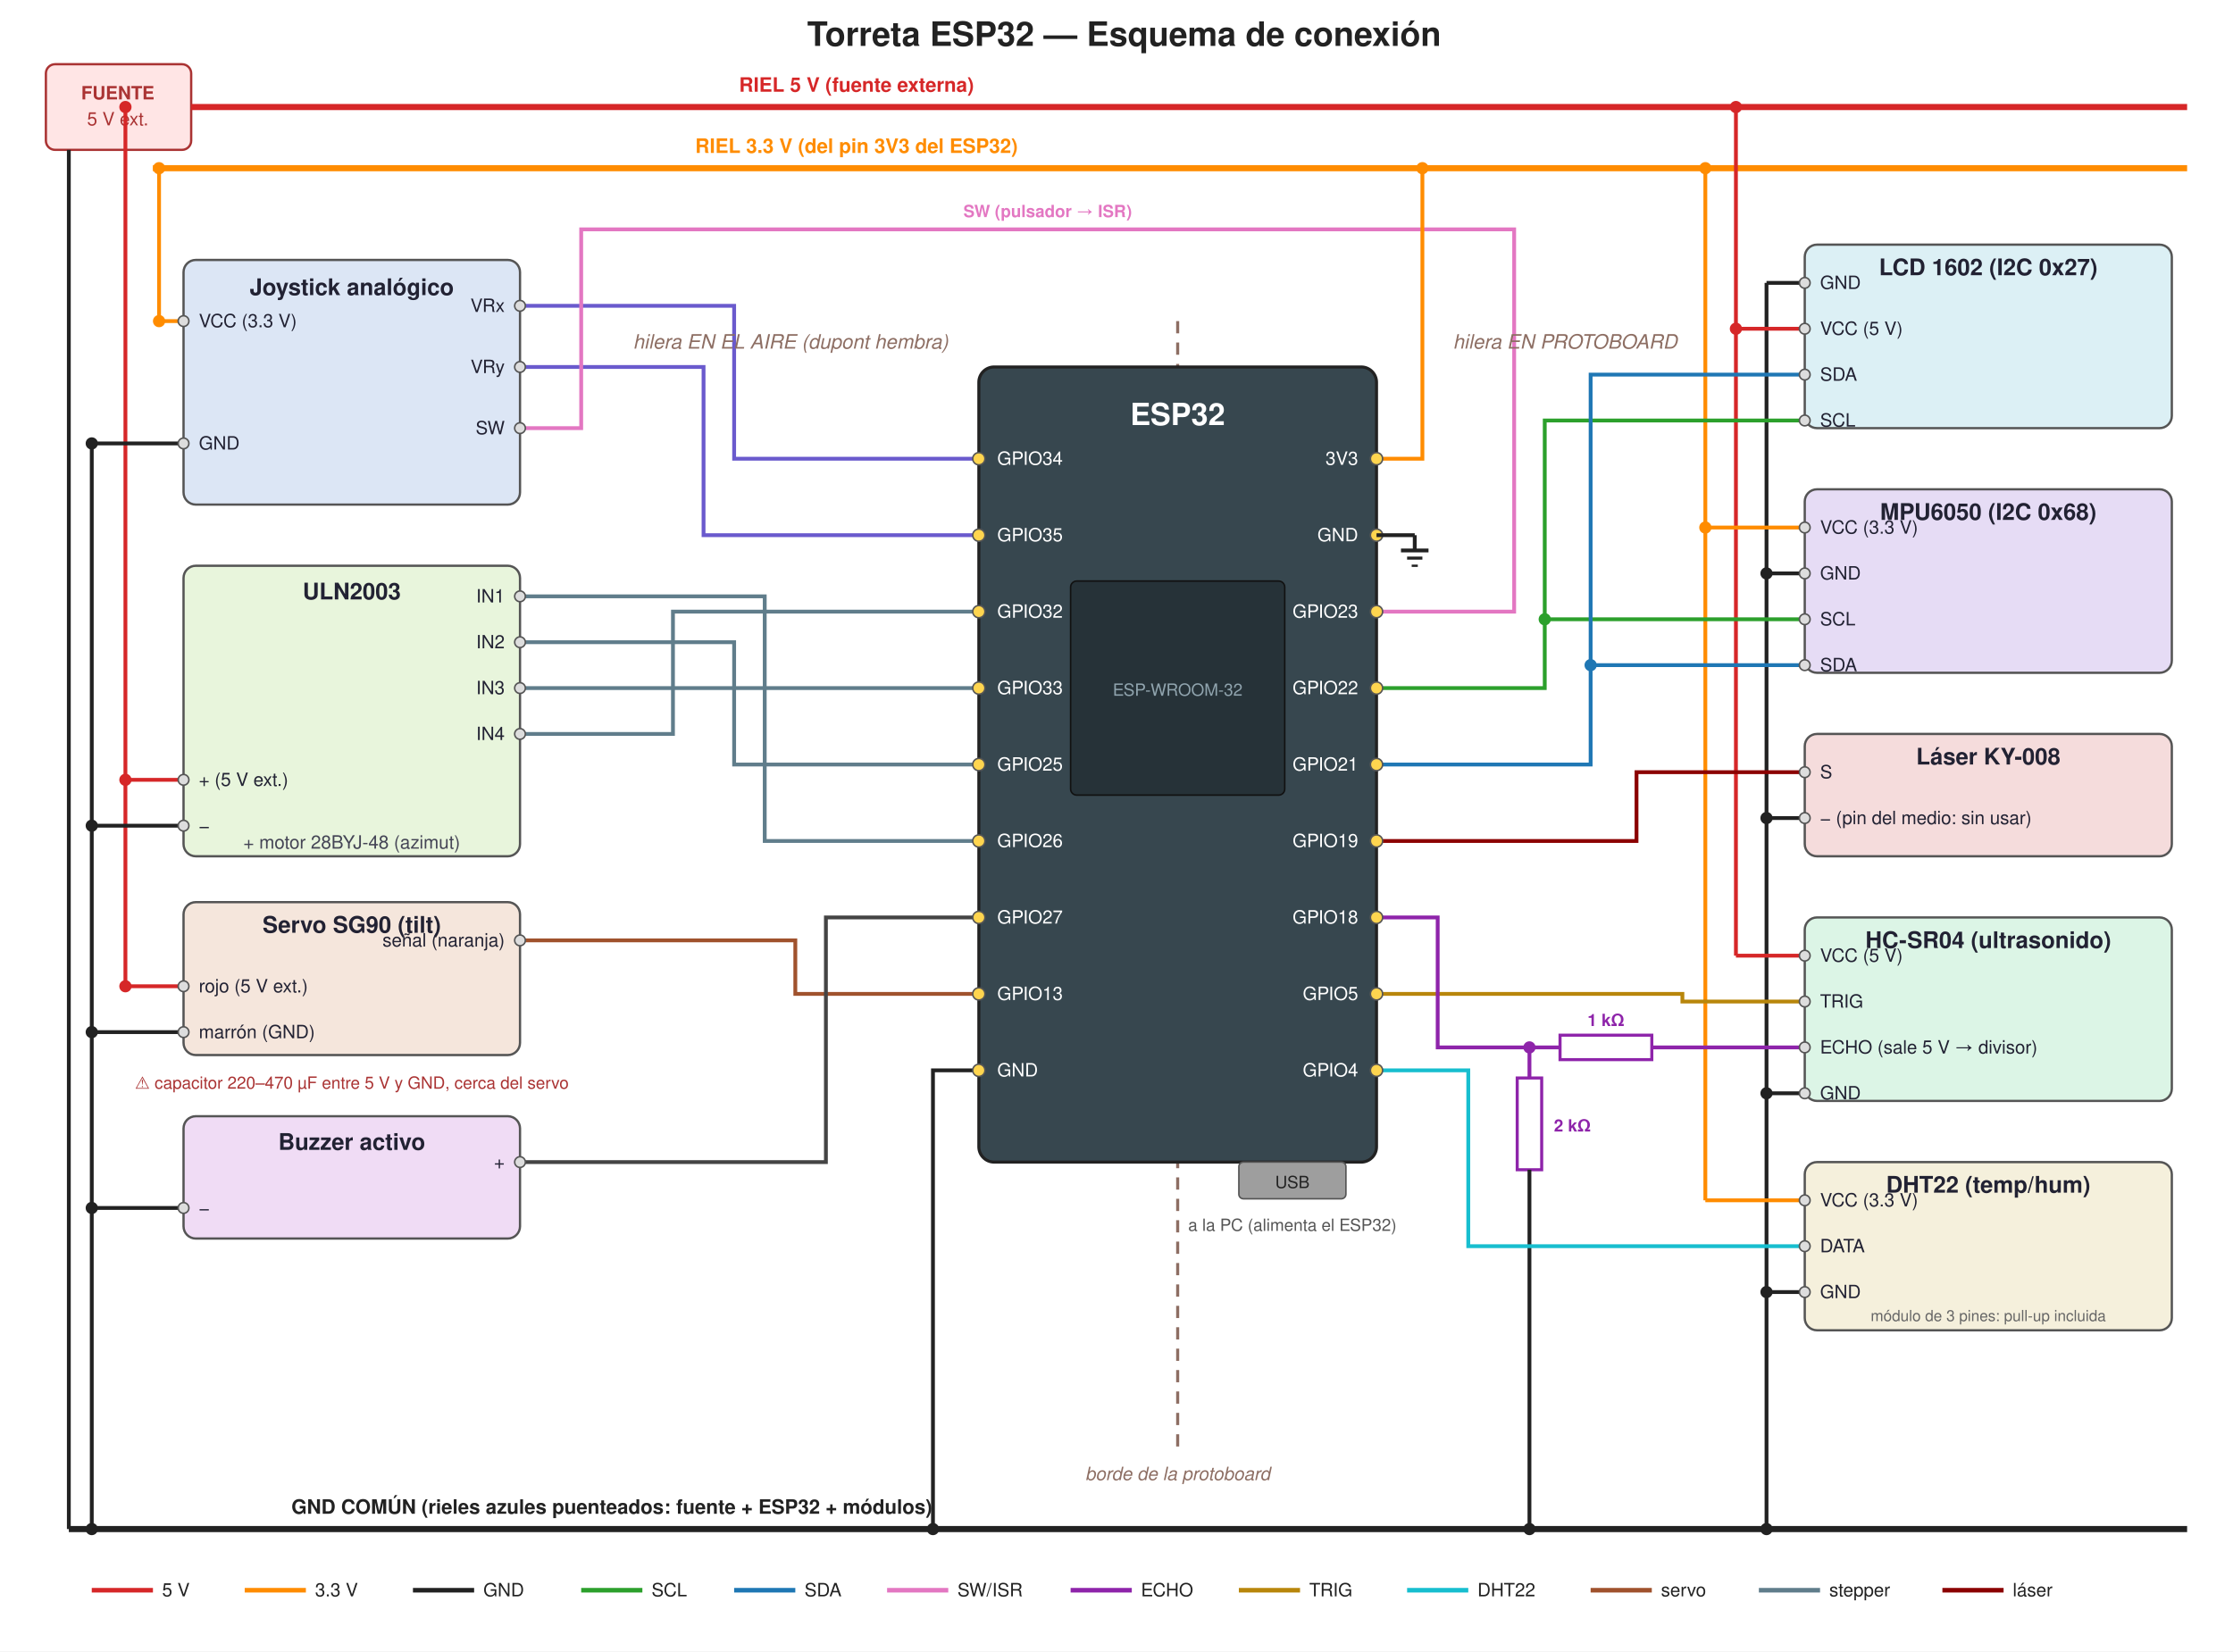
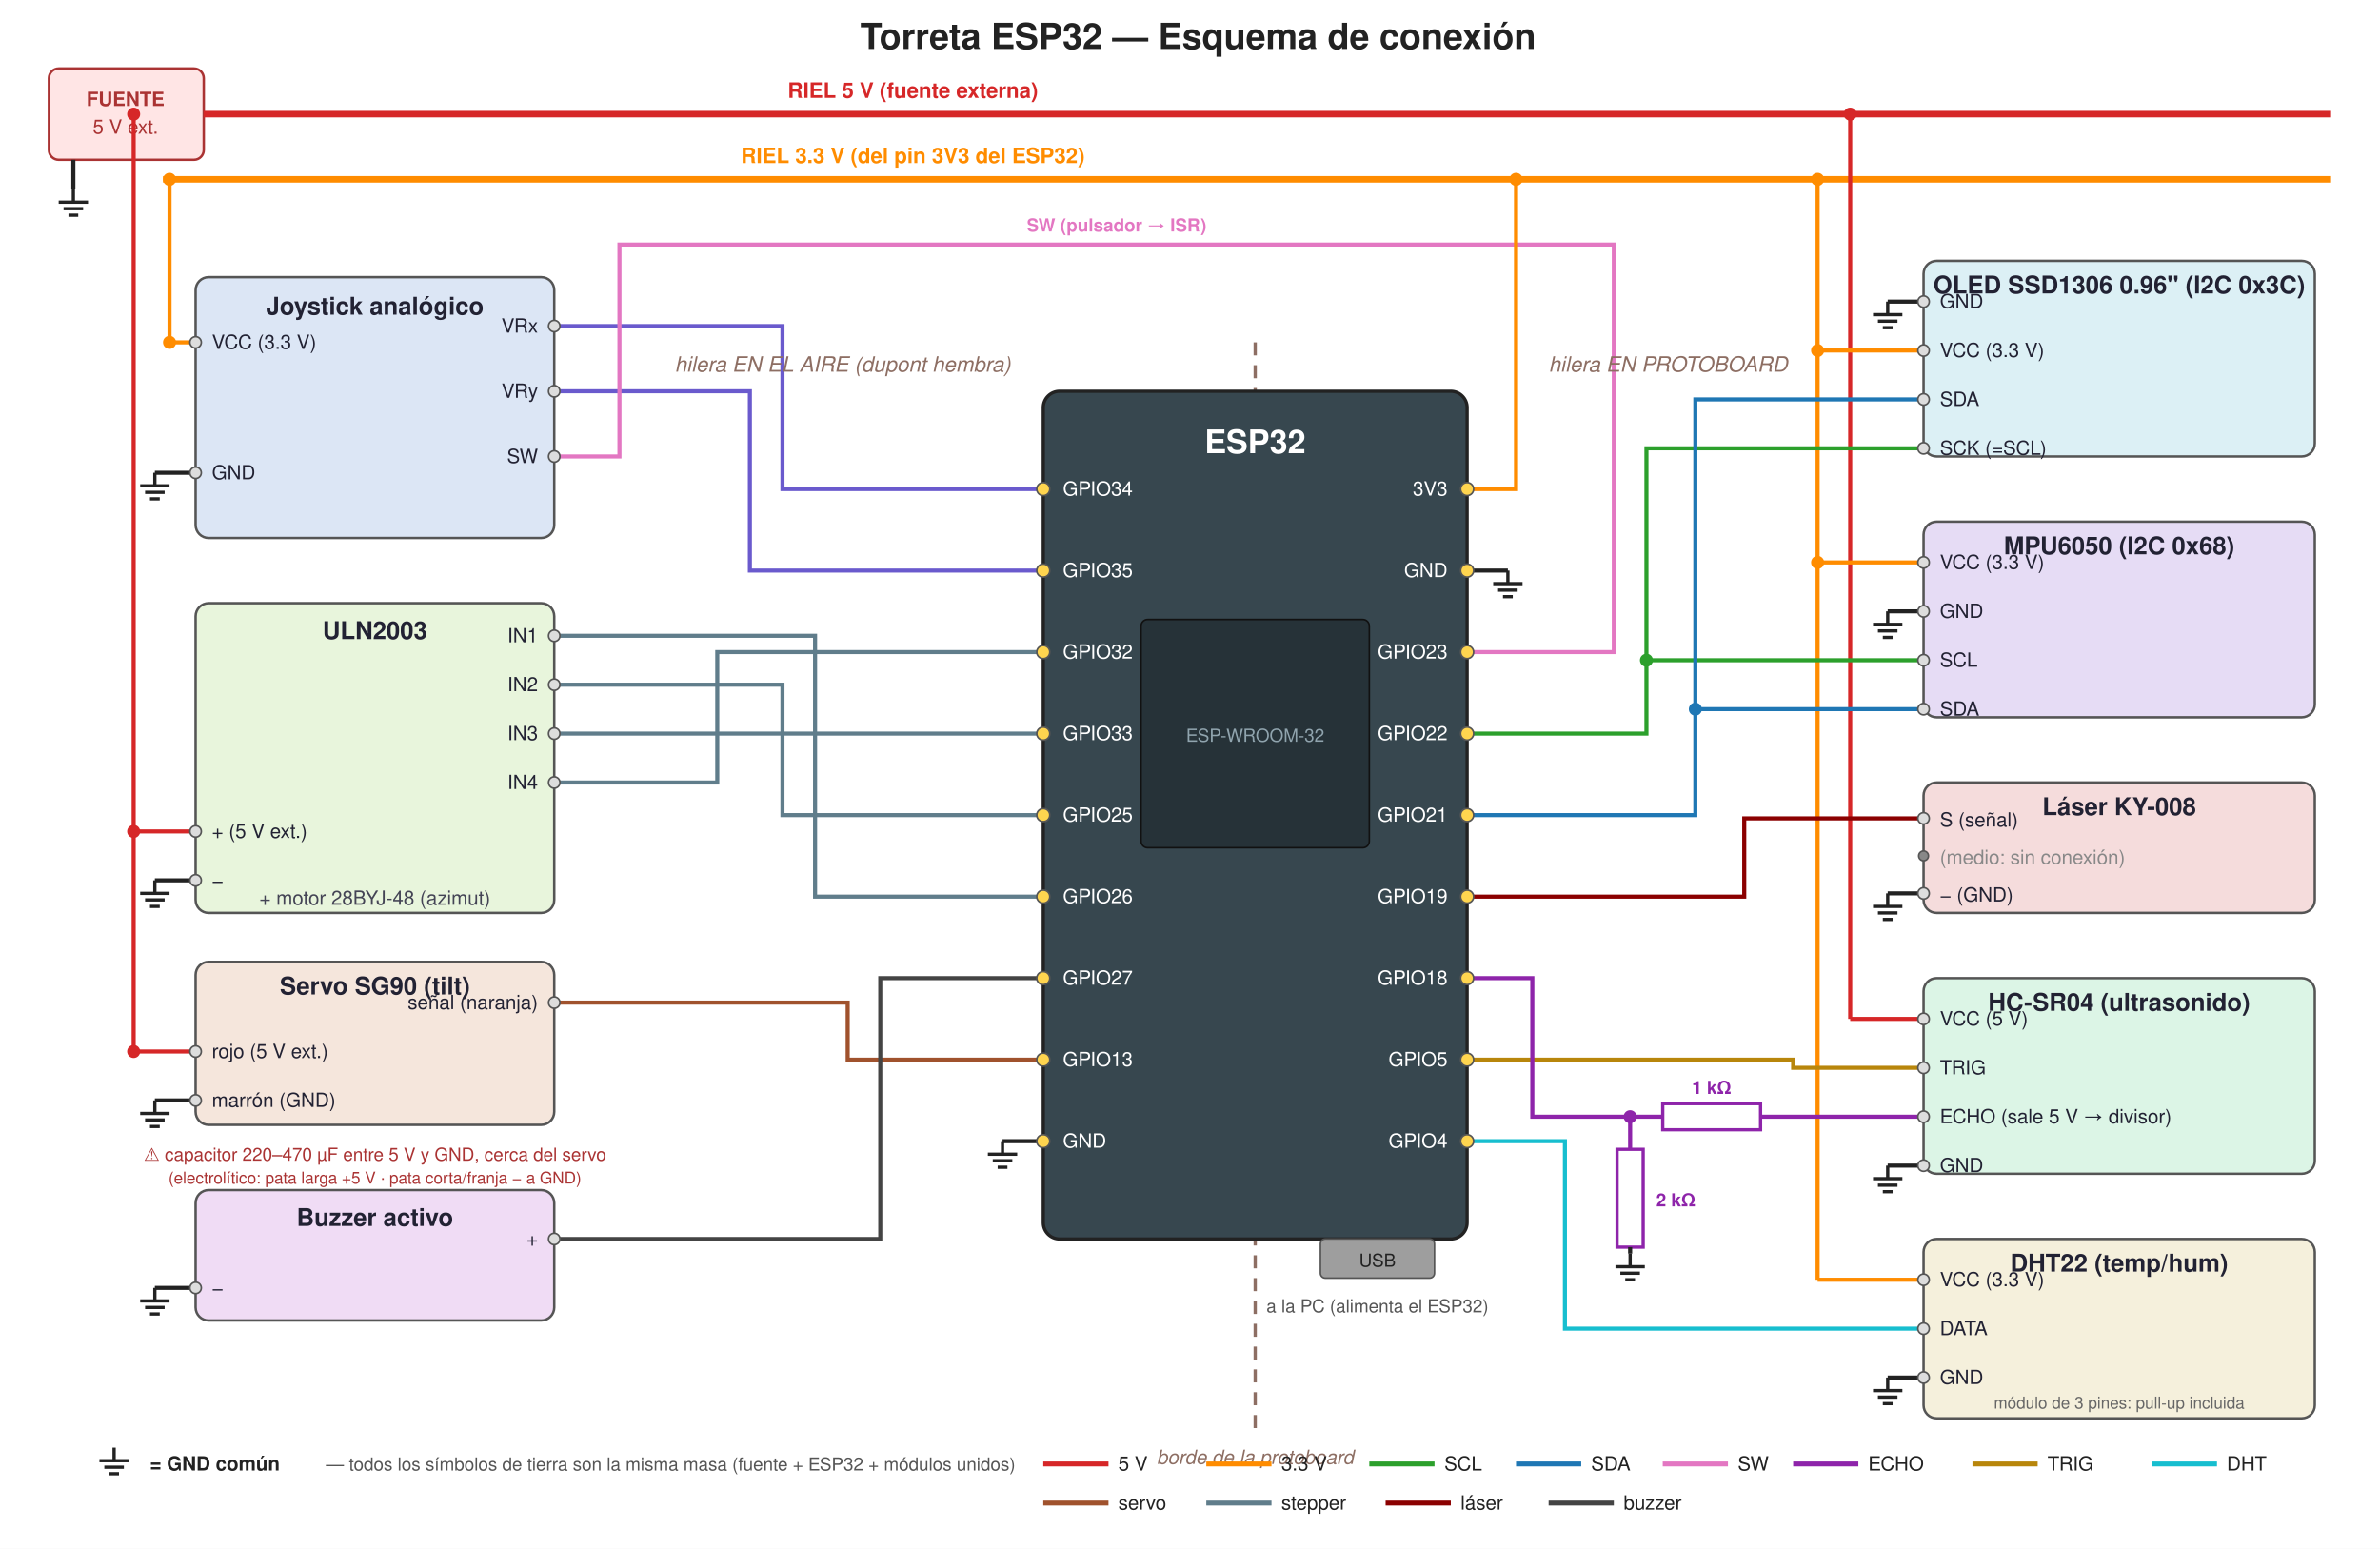
- <svg xmlns="http://www.w3.org/2000/svg" width="1460" height="1080" viewBox="0 0 1460 1080" font-family="Helvetica, Arial, sans-serif">
-   <rect width="1460" height="1080" fill="#ffffff" />
+ <svg xmlns="http://www.w3.org/2000/svg" width="1460" height="950" viewBox="0 0 1460 950" font-family="Helvetica, Arial, sans-serif">
+   <defs>
+     <g id="gnd">
+       <line x1="0" y1="0" x2="0" y2="8" stroke="#222" stroke-width="2" />
+       <line x1="-9" y1="8" x2="9" y2="8" stroke="#222" stroke-width="2" />
+       <line x1="-6" y1="12" x2="6" y2="12" stroke="#222" stroke-width="2" />
+       <line x1="-3" y1="16" x2="3" y2="16" stroke="#222" stroke-width="2" />
+     </g>
+   </defs>
+   <rect width="1460" height="950" fill="#ffffff" />
  <text x="735" y="30" text-anchor="middle" font-size="22" font-weight="bold" fill="#222">Torreta ESP32 — Esquema de conexión</text>
  <rect x="30" y="42" width="95" height="56" rx="6" fill="#ffe5e5" stroke="#a33" stroke-width="1.5" />
  <text x="77" y="65" text-anchor="middle" font-size="12" font-weight="bold" fill="#a33">FUENTE</text>
  <text x="77" y="82" text-anchor="middle" font-size="12" fill="#a33">5 V ext.</text>
+   <line x1="45" y1="98" x2="45" y2="116" stroke="#222" stroke-width="2.5" />
+   <use href="#gnd" x="45" y="116" />
  <line x1="125" y1="70" x2="1430" y2="70" stroke="#d62728" stroke-width="4" />
  <text x="560" y="60" text-anchor="middle" font-size="13" font-weight="bold" fill="#d62728">RIEL 5 V (fuente externa)</text>
  <line x1="100" y1="110" x2="1430" y2="110" stroke="#ff8c00" stroke-width="4" />
  <text x="560" y="100" text-anchor="middle" font-size="13" font-weight="bold" fill="#ff8c00">RIEL 3.3 V (del pin 3V3 del ESP32)</text>
-   <line x1="45" y1="1000" x2="1430" y2="1000" stroke="#222" stroke-width="4" />
-   <text x="400" y="990" text-anchor="middle" font-size="13" font-weight="bold" fill="#222">GND COMÚN (rieles azules puenteados: fuente + ESP32 + módulos)</text>
-   <line x1="45" y1="98" x2="45" y2="1000" stroke="#222" stroke-width="2.5" />
-   <line x1="60" y1="290" x2="60" y2="1000" stroke="#222" stroke-width="2.5" />
  <line x1="82" y1="70" x2="82" y2="645" stroke="#d62728" stroke-width="2.5" />
  <circle cx="82" cy="70" r="4" fill="#d62728" />
  <line x1="104" y1="110" x2="104" y2="210" stroke="#ff8c00" stroke-width="2.5" />
  <circle cx="104" cy="110" r="4" fill="#ff8c00" />
-   <circle cx="60" cy="1000" r="4" fill="#222" />
-   <line x1="1155" y1="185" x2="1155" y2="1000" stroke="#222" stroke-width="2.5" />
-   <circle cx="1155" cy="1000" r="4" fill="#222" />
  <line x1="1135" y1="70" x2="1135" y2="625" stroke="#d62728" stroke-width="2.5" />
  <circle cx="1135" cy="70" r="4" fill="#d62728" />
  <line x1="1115" y1="110" x2="1115" y2="785" stroke="#ff8c00" stroke-width="2.5" />
  <circle cx="1115" cy="110" r="4" fill="#ff8c00" />
-   <line x1="770" y1="210" x2="770" y2="950" stroke="#8d6e63" stroke-width="2" stroke-dasharray="8 6" />
-   <text x="770" y="968" text-anchor="middle" font-size="12" font-style="italic" fill="#8d6e63">borde de la protoboard</text>
+   <line x1="770" y1="210" x2="770" y2="880" stroke="#8d6e63" stroke-width="2" stroke-dasharray="8 6" />
+   <text x="770" y="898" text-anchor="middle" font-size="12" font-style="italic" fill="#8d6e63">borde de la protoboard</text>
  <polyline points="340,200 480,200 480,300 640,300" fill="none" stroke="#6a5acd" stroke-width="2.5" />
  <polyline points="340,240 460,240 460,350 640,350" fill="none" stroke="#6a5acd" stroke-width="2.5" />
  <polyline points="340,280 380,280 380,150 990,150 990,400 900,400" fill="none" stroke="#e377c2" stroke-width="2.5" />
  <text x="685" y="142" text-anchor="middle" font-size="11" fill="#e377c2" font-weight="bold">SW (pulsador → ISR)</text>
  <polyline points="120,210 104,210" fill="none" stroke="#ff8c00" stroke-width="2.5" />
  <circle cx="104" cy="210" r="4" fill="#ff8c00" />
-   <polyline points="120,290 60,290" fill="none" stroke="#222" stroke-width="2.5" />
-   <circle cx="60" cy="290" r="4" fill="#222" />
  <polyline points="340,390 500,390 500,550 640,550" fill="none" stroke="#607d8b" stroke-width="2.5" />
  <polyline points="340,420 480,420 480,500 640,500" fill="none" stroke="#607d8b" stroke-width="2.5" />
  <polyline points="340,450 640,450" fill="none" stroke="#607d8b" stroke-width="2.5" />
  <polyline points="340,480 440,480 440,400 640,400" fill="none" stroke="#607d8b" stroke-width="2.5" />
  <polyline points="120,510 82,510" fill="none" stroke="#d62728" stroke-width="2.5" />
  <circle cx="82" cy="510" r="4" fill="#d62728" />
-   <polyline points="120,540 60,540" fill="none" stroke="#222" stroke-width="2.5" />
-   <circle cx="60" cy="540" r="4" fill="#222" />
  <polyline points="340,615 520,615 520,650 640,650" fill="none" stroke="#a0522d" stroke-width="2.5" />
  <polyline points="120,645 82,645" fill="none" stroke="#d62728" stroke-width="2.5" />
  <circle cx="82" cy="645" r="4" fill="#d62728" />
-   <polyline points="120,675 60,675" fill="none" stroke="#222" stroke-width="2.5" />
-   <circle cx="60" cy="675" r="4" fill="#222" />
  <text x="230" y="712" text-anchor="middle" font-size="11" fill="#a33">⚠ capacitor 220–470 µF entre 5 V y GND, cerca del servo</text>
+   <text x="230" y="726" text-anchor="middle" font-size="10" fill="#a33">(electrolítico: pata larga +5 V · pata corta/franja − a GND)</text>
  <polyline points="340,760 540,760 540,600 640,600" fill="none" stroke="#444" stroke-width="2.5" />
-   <polyline points="120,790 60,790" fill="none" stroke="#222" stroke-width="2.5" />
-   <circle cx="60" cy="790" r="4" fill="#222" />
-   <polyline points="640,700 610,700 610,1000" fill="none" stroke="#222" stroke-width="2.5" />
-   <circle cx="610" cy="1000" r="4" fill="#222" />
  <polyline points="900,300 930,300 930,110" fill="none" stroke="#ff8c00" stroke-width="2.5" />
  <circle cx="930" cy="110" r="4" fill="#ff8c00" />
  <polyline points="900,450 1010,450 1010,275 1180,275" fill="none" stroke="#2ca02c" stroke-width="2.5" />
  <polyline points="1010,405 1180,405" fill="none" stroke="#2ca02c" stroke-width="2.5" />
  <circle cx="1010" cy="405" r="4" fill="#2ca02c" />
  <polyline points="900,500 1040,500 1040,245 1180,245" fill="none" stroke="#1f77b4" stroke-width="2.5" />
  <polyline points="1040,435 1180,435" fill="none" stroke="#1f77b4" stroke-width="2.5" />
  <circle cx="1040" cy="435" r="4" fill="#1f77b4" />
-   <polyline points="900,550 1070,550 1070,505 1180,505" fill="none" stroke="#8b0000" stroke-width="2.5" />
+   <polyline points="900,550 1070,550 1070,502 1180,502" fill="none" stroke="#8b0000" stroke-width="2.5" />
  <polyline points="900,650 1100,650 1100,655 1180,655" fill="none" stroke="#b8860b" stroke-width="2.5" />
  <polyline points="1180,685 1080,685" fill="none" stroke="#8e24aa" stroke-width="2.5" />
  <rect x="1020" y="677" width="60" height="16" fill="#fff" stroke="#8e24aa" stroke-width="2" />
  <text x="1050" y="671" text-anchor="middle" font-size="11" font-weight="bold" fill="#8e24aa">1 kΩ</text>
  <polyline points="1020,685 1000,685" fill="none" stroke="#8e24aa" stroke-width="2.5" />
  <circle cx="1000" cy="685" r="4" fill="#8e24aa" />
  <polyline points="1000,685 940,685 940,600 900,600" fill="none" stroke="#8e24aa" stroke-width="2.5" />
  <line x1="1000" y1="685" x2="1000" y2="705" stroke="#8e24aa" stroke-width="2.5" />
  <rect x="992" y="705" width="16" height="60" fill="#fff" stroke="#8e24aa" stroke-width="2" />
  <text x="1016" y="740" text-anchor="start" font-size="11" font-weight="bold" fill="#8e24aa">2 kΩ</text>
-   <line x1="1000" y1="765" x2="1000" y2="1000" stroke="#222" stroke-width="2.5" />
-   <circle cx="1000" cy="1000" r="4" fill="#222" />
+   <line x1="1000" y1="765" x2="1000" y2="769" stroke="#222" stroke-width="2.5" />
+   <use href="#gnd" x="1000" y="769" />
  <polyline points="900,700 960,700 960,815 1180,815" fill="none" stroke="#17becf" stroke-width="2.5" />
-   <polyline points="1180,185 1155,185" fill="none" stroke="#222" stroke-width="2.5" />
-   <polyline points="1180,215 1135,215" fill="none" stroke="#d62728" stroke-width="2.5" />
-   <circle cx="1135" cy="215" r="4" fill="#d62728" />
+   <polyline points="1180,215 1115,215" fill="none" stroke="#ff8c00" stroke-width="2.5" />
+   <circle cx="1115" cy="215" r="4" fill="#ff8c00" />
  <polyline points="1180,345 1115,345" fill="none" stroke="#ff8c00" stroke-width="2.5" />
  <circle cx="1115" cy="345" r="4" fill="#ff8c00" />
-   <polyline points="1180,375 1155,375" fill="none" stroke="#222" stroke-width="2.5" />
-   <circle cx="1155" cy="375" r="4" fill="#222" />
-   <polyline points="1180,535 1155,535" fill="none" stroke="#222" stroke-width="2.5" />
-   <circle cx="1155" cy="535" r="4" fill="#222" />
  <polyline points="1180,625 1135,625" fill="none" stroke="#d62728" stroke-width="2.5" />
-   <polyline points="1180,715 1155,715" fill="none" stroke="#222" stroke-width="2.5" />
-   <circle cx="1155" cy="715" r="4" fill="#222" />
  <polyline points="1180,785 1115,785" fill="none" stroke="#ff8c00" stroke-width="2.5" />
-   <polyline points="1180,845 1155,845" fill="none" stroke="#222" stroke-width="2.5" />
-   <circle cx="1155" cy="845" r="4" fill="#222" />
+   <line x1="120" y1="290" x2="95" y2="290" stroke="#222" stroke-width="2.5" />
+   <use href="#gnd" x="95" y="290" />
+   <line x1="120" y1="540" x2="95" y2="540" stroke="#222" stroke-width="2.5" />
+   <use href="#gnd" x="95" y="540" />
+   <line x1="120" y1="675" x2="95" y2="675" stroke="#222" stroke-width="2.5" />
+   <use href="#gnd" x="95" y="675" />
+   <line x1="120" y1="790" x2="95" y2="790" stroke="#222" stroke-width="2.5" />
+   <use href="#gnd" x="95" y="790" />
+   <line x1="640" y1="700" x2="615" y2="700" stroke="#222" stroke-width="2.5" />
+   <use href="#gnd" x="615" y="700" />
+   <line x1="900" y1="350" x2="925" y2="350" stroke="#222" stroke-width="2.5" />
+   <use href="#gnd" x="925" y="350" />
+   <line x1="1180" y1="185" x2="1158" y2="185" stroke="#222" stroke-width="2.5" />
+   <use href="#gnd" x="1158" y="185" />
+   <line x1="1180" y1="375" x2="1158" y2="375" stroke="#222" stroke-width="2.5" />
+   <use href="#gnd" x="1158" y="375" />
+   <line x1="1180" y1="548" x2="1158" y2="548" stroke="#222" stroke-width="2.5" />
+   <use href="#gnd" x="1158" y="548" />
+   <line x1="1180" y1="715" x2="1158" y2="715" stroke="#222" stroke-width="2.5" />
+   <use href="#gnd" x="1158" y="715" />
+   <line x1="1180" y1="845" x2="1158" y2="845" stroke="#222" stroke-width="2.5" />
+   <use href="#gnd" x="1158" y="845" />
  <rect x="640" y="240" width="260" height="520" rx="10" fill="#37474f" stroke="#222" stroke-width="2" />
  <text x="770" y="278" text-anchor="middle" font-size="20" font-weight="bold" fill="#fff">ESP32</text>
  <rect x="700" y="380" width="140" height="140" rx="4" fill="#263238" stroke="#111" />
  <text x="770" y="455" text-anchor="middle" font-size="11" fill="#90a4ae">ESP-WROOM-32</text>
  <rect x="810" y="760" width="70" height="24" rx="3" fill="#9e9e9e" stroke="#555" />
  <text x="845" y="777" text-anchor="middle" font-size="11" fill="#222">USB</text>
  <text x="845" y="805" text-anchor="middle" font-size="11" fill="#555">a la PC (alimenta el ESP32)</text>
  <text x="620" y="228" text-anchor="end" font-size="13" font-style="italic" fill="#8d6e63">hilera EN EL AIRE (dupont hembra)</text>
  <text x="950" y="228" text-anchor="start" font-size="13" font-style="italic" fill="#8d6e63">hilera EN PROTOBOARD</text>
  <g fill="#fff" font-size="12">
    <text x="652" y="304">GPIO34</text>
    <text x="652" y="354">GPIO35</text>
    <text x="652" y="404">GPIO32</text>
    <text x="652" y="454">GPIO33</text>
    <text x="652" y="504">GPIO25</text>
    <text x="652" y="554">GPIO26</text>
    <text x="652" y="604">GPIO27</text>
    <text x="652" y="654">GPIO13</text>
    <text x="652" y="704">GND</text>
  </g>
  <g fill="#ffd54f" stroke="#555">
    <circle cx="640" cy="300" r="4" />
    <circle cx="640" cy="350" r="4" />
    <circle cx="640" cy="400" r="4" />
    <circle cx="640" cy="450" r="4" />
    <circle cx="640" cy="500" r="4" />
    <circle cx="640" cy="550" r="4" />
    <circle cx="640" cy="600" r="4" />
    <circle cx="640" cy="650" r="4" />
    <circle cx="640" cy="700" r="4" />
  </g>
  <g fill="#fff" font-size="12" text-anchor="end">
    <text x="888" y="304">3V3</text>
    <text x="888" y="354">GND</text>
    <text x="888" y="404">GPIO23</text>
    <text x="888" y="454">GPIO22</text>
    <text x="888" y="504">GPIO21</text>
    <text x="888" y="554">GPIO19</text>
    <text x="888" y="604">GPIO18</text>
    <text x="888" y="654">GPIO5</text>
    <text x="888" y="704">GPIO4</text>
  </g>
  <g fill="#ffd54f" stroke="#555">
    <circle cx="900" cy="300" r="4" />
    <circle cx="900" cy="350" r="4" />
    <circle cx="900" cy="400" r="4" />
    <circle cx="900" cy="450" r="4" />
    <circle cx="900" cy="500" r="4" />
    <circle cx="900" cy="550" r="4" />
    <circle cx="900" cy="600" r="4" />
    <circle cx="900" cy="650" r="4" />
    <circle cx="900" cy="700" r="4" />
  </g>
-   <line x1="900" y1="350" x2="925" y2="350" stroke="#222" stroke-width="2.5" />
-   <line x1="925" y1="350" x2="925" y2="360" stroke="#222" stroke-width="2.5" />
-   <line x1="916" y1="360" x2="934" y2="360" stroke="#222" stroke-width="2.5" />
-   <line x1="920" y1="365" x2="930" y2="365" stroke="#222" stroke-width="2" />
-   <line x1="923" y1="370" x2="927" y2="370" stroke="#222" stroke-width="1.5" />
  <rect x="120" y="170" width="220" height="160" rx="8" fill="#dce6f5" stroke="#555" stroke-width="1.5" />
  <text x="230" y="193" text-anchor="middle" font-size="15" font-weight="bold" fill="#223">Joystick analógico</text>
  <g font-size="12" fill="#223">
    <text x="130" y="214">VCC (3.3 V)</text>
    <text x="130" y="294">GND</text>
    <text x="330" y="204" text-anchor="end">VRx</text>
    <text x="330" y="244" text-anchor="end">VRy</text>
    <text x="330" y="284" text-anchor="end">SW</text>
  </g>
  <g fill="#ddd" stroke="#555">
    <circle cx="120" cy="210" r="3.5" />
    <circle cx="120" cy="290" r="3.5" />
    <circle cx="340" cy="200" r="3.5" />
    <circle cx="340" cy="240" r="3.5" />
    <circle cx="340" cy="280" r="3.5" />
  </g>
  <rect x="120" y="370" width="220" height="190" rx="8" fill="#e8f5dc" stroke="#555" stroke-width="1.5" />
  <text x="230" y="392" text-anchor="middle" font-size="15" font-weight="bold" fill="#223">ULN2003</text>
  <text x="230" y="555" text-anchor="middle" font-size="12" fill="#445">+ motor 28BYJ-48 (azimut)</text>
  <g font-size="12" fill="#223">
    <text x="330" y="394" text-anchor="end">IN1</text>
    <text x="330" y="424" text-anchor="end">IN2</text>
    <text x="330" y="454" text-anchor="end">IN3</text>
    <text x="330" y="484" text-anchor="end">IN4</text>
    <text x="130" y="514">+ (5 V ext.)</text>
    <text x="130" y="544">−</text>
  </g>
  <g fill="#ddd" stroke="#555">
    <circle cx="340" cy="390" r="3.5" />
    <circle cx="340" cy="420" r="3.5" />
    <circle cx="340" cy="450" r="3.5" />
    <circle cx="340" cy="480" r="3.5" />
    <circle cx="120" cy="510" r="3.5" />
    <circle cx="120" cy="540" r="3.5" />
  </g>
  <rect x="120" y="590" width="220" height="100" rx="8" fill="#f5e6dc" stroke="#555" stroke-width="1.5" />
  <text x="230" y="610" text-anchor="middle" font-size="15" font-weight="bold" fill="#223">Servo SG90 (tilt)</text>
  <g font-size="12" fill="#223">
    <text x="330" y="619" text-anchor="end">señal (naranja)</text>
    <text x="130" y="649">rojo (5 V ext.)</text>
    <text x="130" y="679">marrón (GND)</text>
  </g>
  <g fill="#ddd" stroke="#555">
    <circle cx="340" cy="615" r="3.5" />
    <circle cx="120" cy="645" r="3.5" />
    <circle cx="120" cy="675" r="3.5" />
  </g>
  <rect x="120" y="730" width="220" height="80" rx="8" fill="#f0dcf5" stroke="#555" stroke-width="1.5" />
  <text x="230" y="752" text-anchor="middle" font-size="15" font-weight="bold" fill="#223">Buzzer activo</text>
  <g font-size="12" fill="#223">
    <text x="330" y="764" text-anchor="end">+</text>
    <text x="130" y="794">−</text>
  </g>
  <g fill="#ddd" stroke="#555">
    <circle cx="340" cy="760" r="3.5" />
    <circle cx="120" cy="790" r="3.5" />
  </g>
  <rect x="1180" y="160" width="240" height="120" rx="8" fill="#dcf0f5" stroke="#555" stroke-width="1.5" />
-   <text x="1300" y="180" text-anchor="middle" font-size="15" font-weight="bold" fill="#223">LCD 1602 (I2C 0x27)</text>
+   <text x="1300" y="180" text-anchor="middle" font-size="15" font-weight="bold" fill="#223">OLED SSD1306 0.96" (I2C 0x3C)</text>
  <g font-size="12" fill="#223">
    <text x="1190" y="189">GND</text>
-     <text x="1190" y="219">VCC (5 V)</text>
+     <text x="1190" y="219">VCC (3.3 V)</text>
    <text x="1190" y="249">SDA</text>
-     <text x="1190" y="279">SCL</text>
+     <text x="1190" y="279">SCK (=SCL)</text>
  </g>
  <g fill="#ddd" stroke="#555">
    <circle cx="1180" cy="185" r="3.5" />
    <circle cx="1180" cy="215" r="3.5" />
    <circle cx="1180" cy="245" r="3.5" />
    <circle cx="1180" cy="275" r="3.5" />
  </g>
  <rect x="1180" y="320" width="240" height="120" rx="8" fill="#e6dcf5" stroke="#555" stroke-width="1.5" />
  <text x="1300" y="340" text-anchor="middle" font-size="15" font-weight="bold" fill="#223">MPU6050 (I2C 0x68)</text>
  <g font-size="12" fill="#223">
    <text x="1190" y="349">VCC (3.3 V)</text>
    <text x="1190" y="379">GND</text>
    <text x="1190" y="409">SCL</text>
    <text x="1190" y="439">SDA</text>
  </g>
  <g fill="#ddd" stroke="#555">
    <circle cx="1180" cy="345" r="3.5" />
    <circle cx="1180" cy="375" r="3.5" />
    <circle cx="1180" cy="405" r="3.5" />
    <circle cx="1180" cy="435" r="3.5" />
  </g>
  <rect x="1180" y="480" width="240" height="80" rx="8" fill="#f5dcdc" stroke="#555" stroke-width="1.5" />
  <text x="1300" y="500" text-anchor="middle" font-size="15" font-weight="bold" fill="#223">Láser KY-008</text>
  <g font-size="12" fill="#223">
-     <text x="1190" y="509">S</text>
-     <text x="1190" y="539">− (pin del medio: sin usar)</text>
-   </g>
-   <g fill="#ddd" stroke="#555">
-     <circle cx="1180" cy="505" r="3.5" />
-     <circle cx="1180" cy="535" r="3.5" />
+     <text x="1190" y="507">S  (señal)</text>
+     <text x="1190" y="530" fill="#888">(medio: sin conexión)</text>
+     <text x="1190" y="553">−  (GND)</text>
+   </g>
+   <g fill="#ddd" stroke="#555">
+     <circle cx="1180" cy="502" r="3.5" />
+     <circle cx="1180" cy="525" r="3" fill="#888" stroke="#555" />
+     <circle cx="1180" cy="548" r="3.5" />
  </g>
  <rect x="1180" y="600" width="240" height="120" rx="8" fill="#dcf5e6" stroke="#555" stroke-width="1.5" />
  <text x="1300" y="620" text-anchor="middle" font-size="15" font-weight="bold" fill="#223">HC-SR04 (ultrasonido)</text>
  <g font-size="12" fill="#223">
    <text x="1190" y="629">VCC (5 V)</text>
    <text x="1190" y="659">TRIG</text>
    <text x="1190" y="689">ECHO (sale 5 V → divisor)</text>
    <text x="1190" y="719">GND</text>
  </g>
  <g fill="#ddd" stroke="#555">
    <circle cx="1180" cy="625" r="3.5" />
    <circle cx="1180" cy="655" r="3.5" />
    <circle cx="1180" cy="685" r="3.5" />
    <circle cx="1180" cy="715" r="3.5" />
  </g>
  <rect x="1180" y="760" width="240" height="110" rx="8" fill="#f5f0dc" stroke="#555" stroke-width="1.5" />
  <text x="1300" y="780" text-anchor="middle" font-size="15" font-weight="bold" fill="#223">DHT22 (temp/hum)</text>
  <g font-size="12" fill="#223">
    <text x="1190" y="789">VCC (3.3 V)</text>
    <text x="1190" y="819">DATA</text>
    <text x="1190" y="849">GND</text>
  </g>
  <text x="1300" y="864" text-anchor="middle" font-size="10" fill="#666">módulo de 3 pines: pull-up incluida</text>
  <g fill="#ddd" stroke="#555">
    <circle cx="1180" cy="785" r="3.5" />
    <circle cx="1180" cy="815" r="3.5" />
    <circle cx="1180" cy="845" r="3.5" />
  </g>
+   <use href="#gnd" x="70" y="888" />
+   <text x="92" y="902" font-size="12" font-weight="bold" fill="#222">= GND común</text>
+   <text x="200" y="902" font-size="11" fill="#555">— todos los símbolos de tierra son la misma masa (fuente + ESP32 + módulos unidos)</text>
  <g font-size="12" fill="#222">
-     <line x1="60" y1="1040" x2="100" y2="1040" stroke="#d62728" stroke-width="3" />
-     <text x="106" y="1044">5 V</text>
-     <line x1="160" y1="1040" x2="200" y2="1040" stroke="#ff8c00" stroke-width="3" />
-     <text x="206" y="1044">3.3 V</text>
-     <line x1="270" y1="1040" x2="310" y2="1040" stroke="#222" stroke-width="3" />
-     <text x="316" y="1044">GND</text>
-     <line x1="380" y1="1040" x2="420" y2="1040" stroke="#2ca02c" stroke-width="3" />
-     <text x="426" y="1044">SCL</text>
-     <line x1="480" y1="1040" x2="520" y2="1040" stroke="#1f77b4" stroke-width="3" />
-     <text x="526" y="1044">SDA</text>
-     <line x1="580" y1="1040" x2="620" y2="1040" stroke="#e377c2" stroke-width="3" />
-     <text x="626" y="1044">SW/ISR</text>
-     <line x1="700" y1="1040" x2="740" y2="1040" stroke="#8e24aa" stroke-width="3" />
-     <text x="746" y="1044">ECHO</text>
-     <line x1="810" y1="1040" x2="850" y2="1040" stroke="#b8860b" stroke-width="3" />
-     <text x="856" y="1044">TRIG</text>
-     <line x1="920" y1="1040" x2="960" y2="1040" stroke="#17becf" stroke-width="3" />
-     <text x="966" y="1044">DHT22</text>
-     <line x1="1040" y1="1040" x2="1080" y2="1040" stroke="#a0522d" stroke-width="3" />
-     <text x="1086" y="1044">servo</text>
-     <line x1="1150" y1="1040" x2="1190" y2="1040" stroke="#607d8b" stroke-width="3" />
-     <text x="1196" y="1044">stepper</text>
-     <line x1="1270" y1="1040" x2="1310" y2="1040" stroke="#8b0000" stroke-width="3" />
-     <text x="1316" y="1044">láser</text>
+     <line x1="640" y1="898" x2="680" y2="898" stroke="#d62728" stroke-width="3" />
+     <text x="686" y="902">5 V</text>
+     <line x1="740" y1="898" x2="780" y2="898" stroke="#ff8c00" stroke-width="3" />
+     <text x="786" y="902">3.3 V</text>
+     <line x1="840" y1="898" x2="880" y2="898" stroke="#2ca02c" stroke-width="3" />
+     <text x="886" y="902">SCL</text>
+     <line x1="930" y1="898" x2="970" y2="898" stroke="#1f77b4" stroke-width="3" />
+     <text x="976" y="902">SDA</text>
+     <line x1="1020" y1="898" x2="1060" y2="898" stroke="#e377c2" stroke-width="3" />
+     <text x="1066" y="902">SW</text>
+     <line x1="1100" y1="898" x2="1140" y2="898" stroke="#8e24aa" stroke-width="3" />
+     <text x="1146" y="902">ECHO</text>
+     <line x1="1210" y1="898" x2="1250" y2="898" stroke="#b8860b" stroke-width="3" />
+     <text x="1256" y="902">TRIG</text>
+     <line x1="1320" y1="898" x2="1360" y2="898" stroke="#17becf" stroke-width="3" />
+     <text x="1366" y="902">DHT</text>
+     <line x1="640" y1="922" x2="680" y2="922" stroke="#a0522d" stroke-width="3" />
+     <text x="686" y="926">servo</text>
+     <line x1="740" y1="922" x2="780" y2="922" stroke="#607d8b" stroke-width="3" />
+     <text x="786" y="926">stepper</text>
+     <line x1="850" y1="922" x2="890" y2="922" stroke="#8b0000" stroke-width="3" />
+     <text x="896" y="926">láser</text>
+     <line x1="950" y1="922" x2="990" y2="922" stroke="#444" stroke-width="3" />
+     <text x="996" y="926">buzzer</text>
  </g>
</svg>
